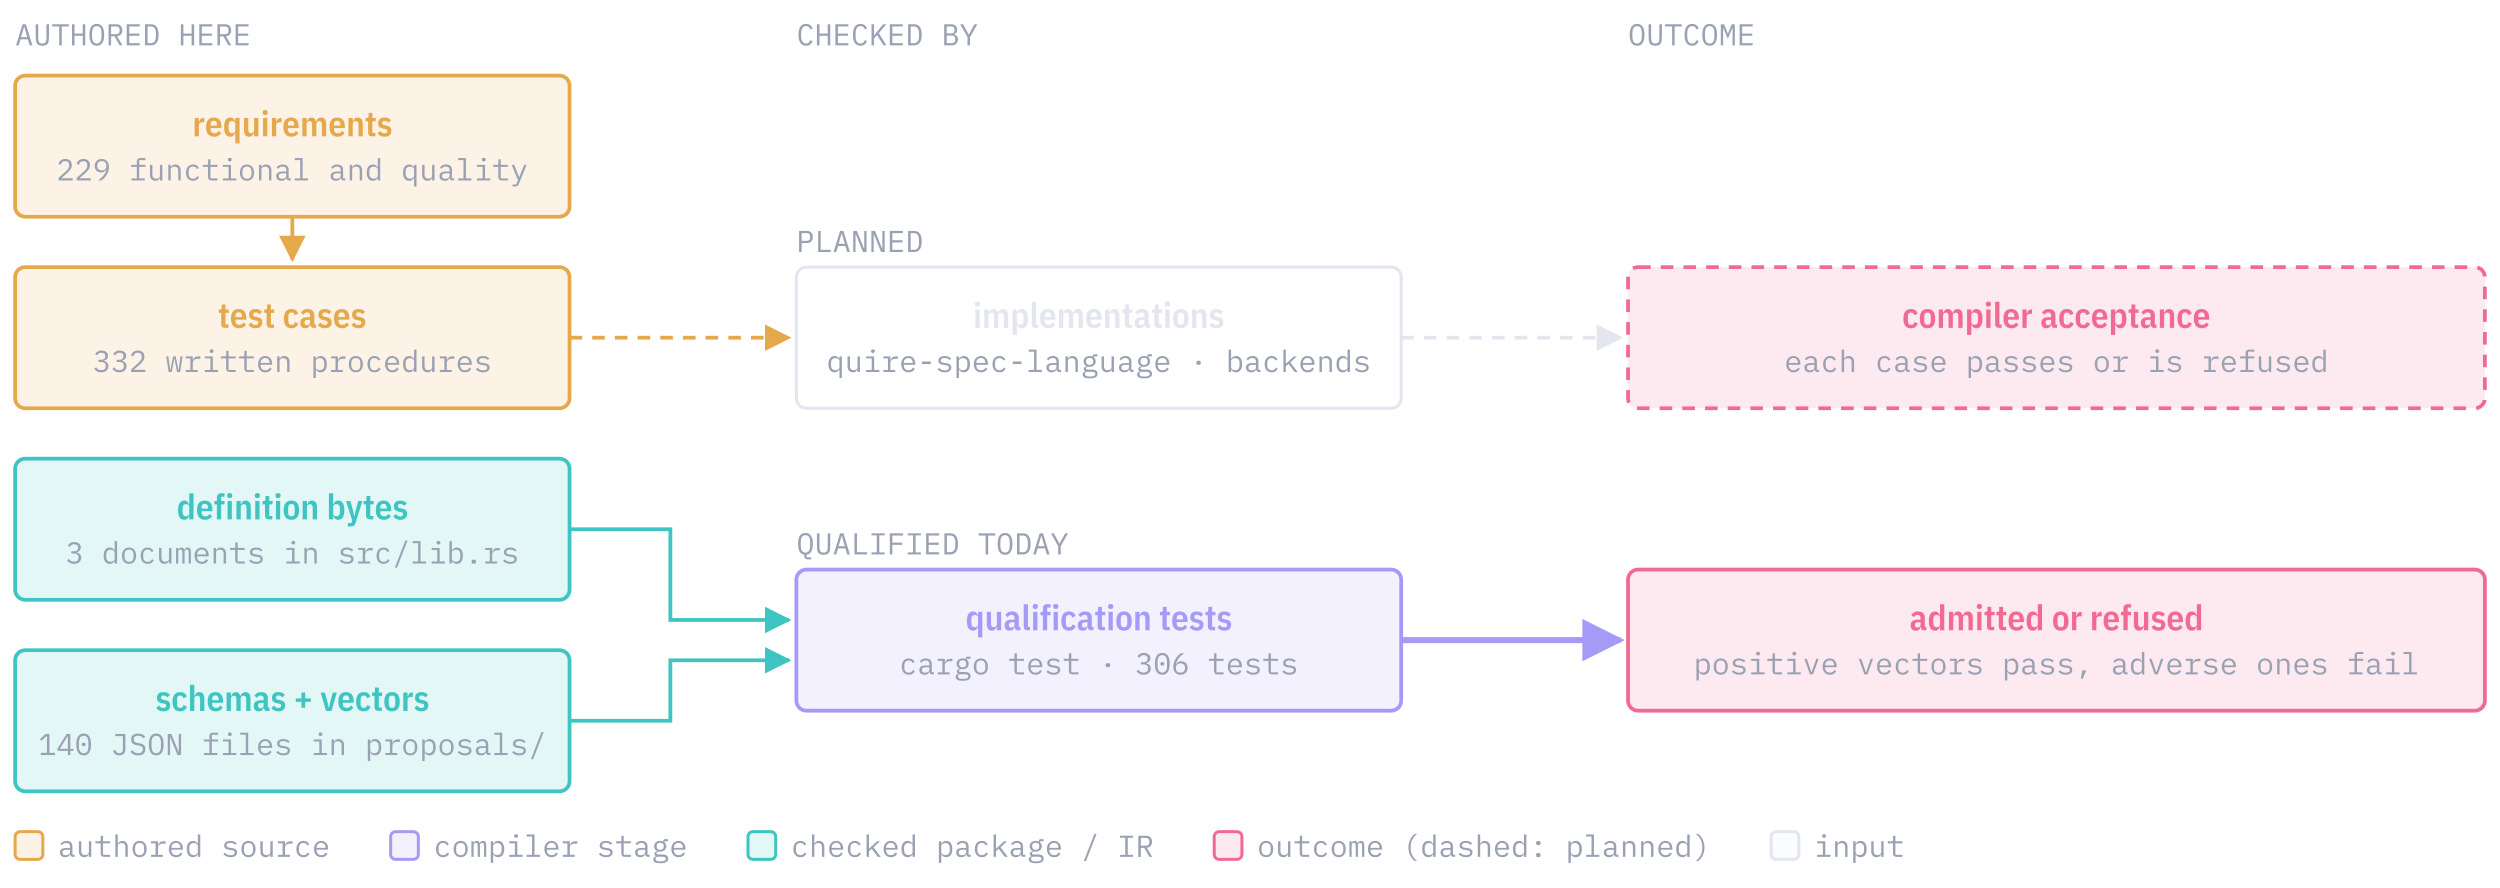
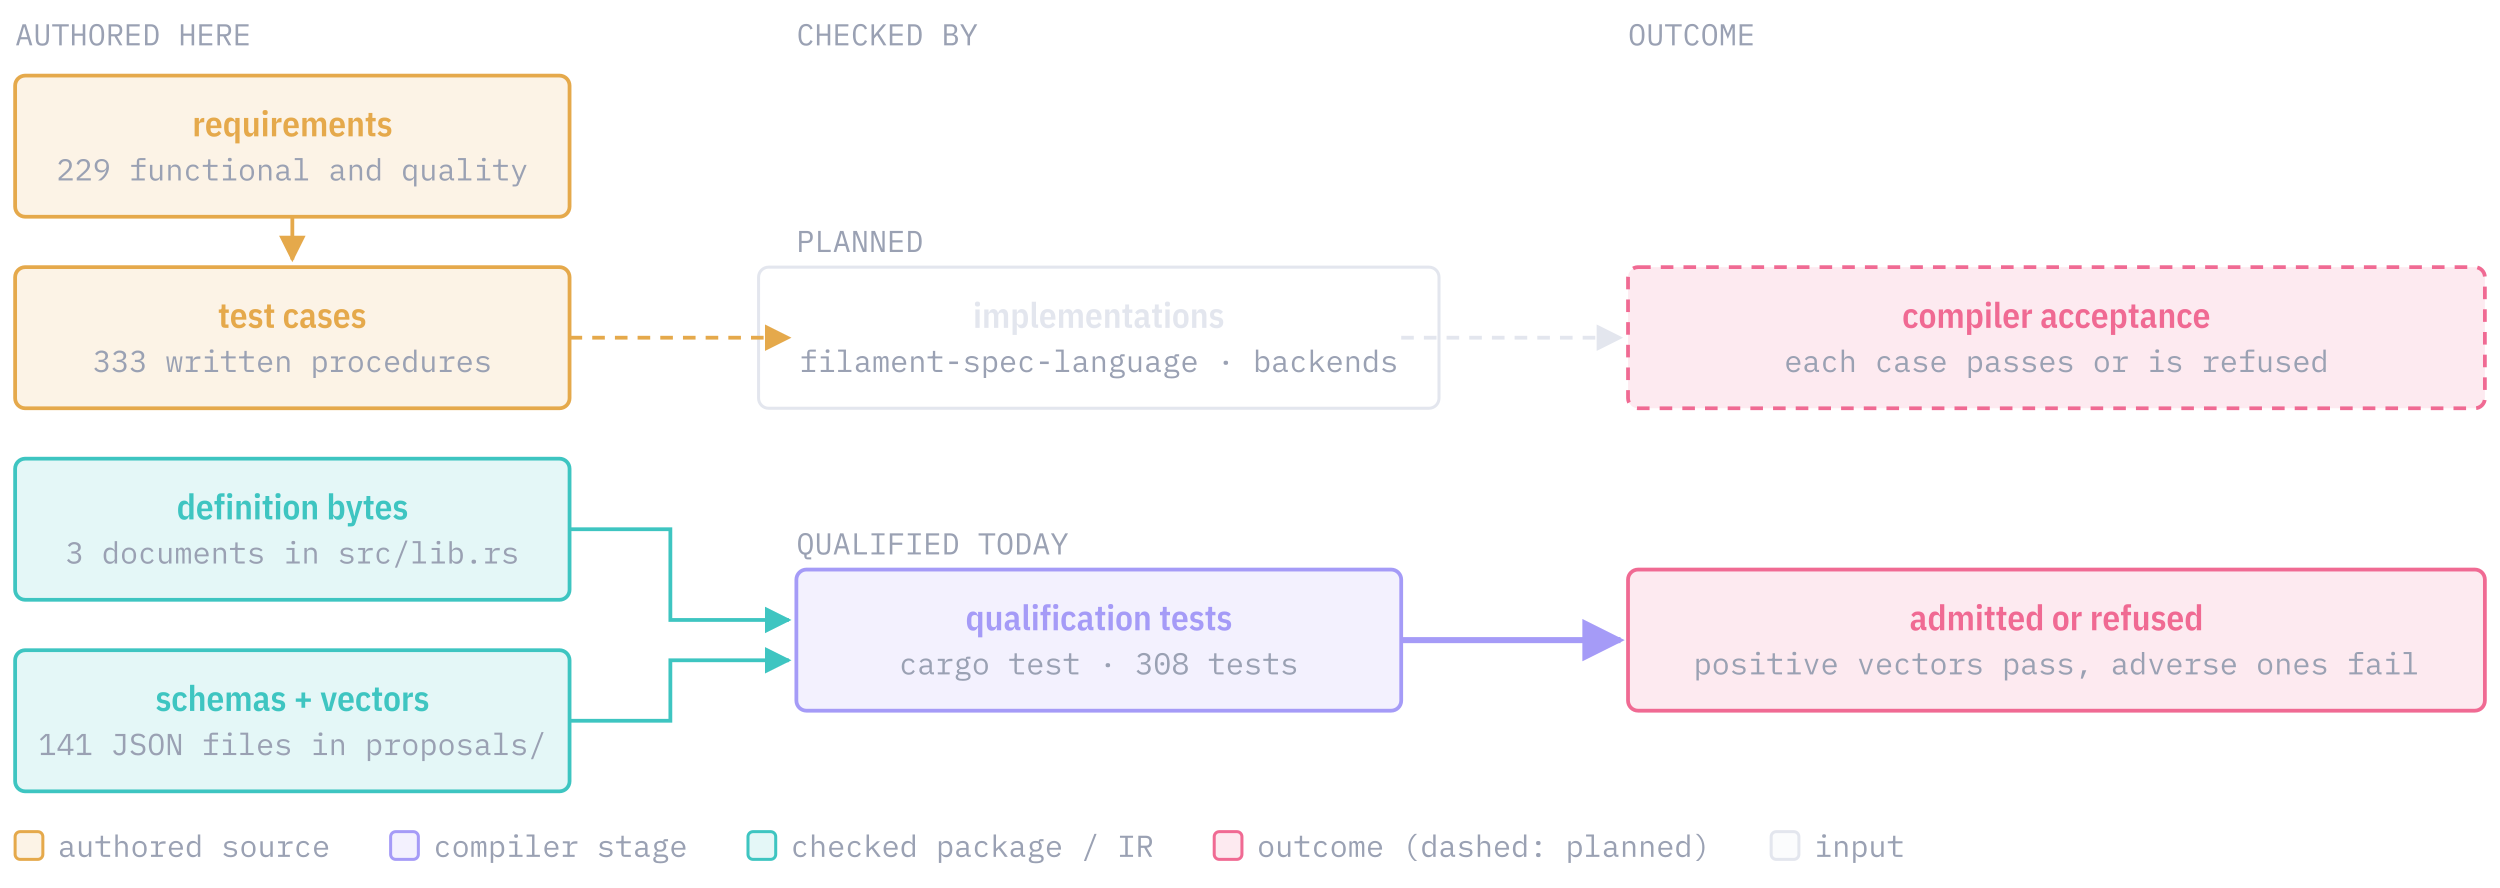
- <svg xmlns="http://www.w3.org/2000/svg" width="992" height="352" viewBox="-6 -6 992 352" role="img" aria-label="The standard is authored as requirements, test cases, schemas with vectors, and definition bytes. Today the qualification tests check the schemas, vectors and definition bytes and report each vector admitted or refused. Compiler acceptance of the test cases by quire-spec-language and the backends is planned.">
+ <svg xmlns="http://www.w3.org/2000/svg" width="992" height="352" viewBox="-6 -6 992 352" role="img" aria-label="The standard is authored as requirements, test cases, schemas with vectors, and definition bytes. Today the qualification tests check the schemas, vectors and definition bytes and report each vector admitted or refused. Compiler acceptance of the test cases by filament-spec-language and the backends is planned.">
  <defs>
    <path id="mono_A" d="M481 0 422 199H177L118 0H31L245 698H356L570 0ZM304 609H295L197 272H402Z" />
    <path id="mono_B" d="M88 698H325Q415 698 466 649Q517 600 517 518Q517 455 486 419Q456 383 408 368V365Q467 351 505 312Q543 274 543 201Q543 159 529 122Q515 85 490 58Q464 31 430 16Q395 0 355 0H88ZM330 73Q388 73 421 99Q454 125 454 179V220Q454 273 421 300Q388 326 330 326H172V73ZM316 395Q369 395 399 418Q429 442 429 490V529Q429 577 399 601Q369 625 316 625H172V395Z" />
    <path id="mono_C" d="M323 -12Q195 -12 132 81Q70 174 70 349Q70 524 132 617Q195 710 323 710Q371 710 406 697Q441 684 466 662Q491 640 508 612Q525 585 538 557L466 524Q457 547 445 568Q433 588 416 604Q400 619 378 628Q355 637 323 637Q240 637 200 574Q159 511 159 406V292Q159 187 200 124Q240 61 323 61Q355 61 378 70Q400 79 416 94Q433 110 445 130Q457 151 466 174L538 141Q525 112 508 85Q491 58 466 36Q441 14 406 1Q371 -12 323 -12Z" />
    <path id="mono_D" d="M95 698H290Q418 698 481 610Q544 522 544 349Q544 176 481 88Q418 0 290 0H95ZM286 73Q370 73 412 131Q455 189 455 295V403Q455 509 412 567Q370 625 286 625H179V73Z" />
    <path id="mono_E" d="M90 0V698H520V625H174V390H508V317H174V73H520V0Z" />
    <path id="mono_F" d="M90 0V698H530V625H174V390H500V317H174V0Z" />
    <path id="mono_H" d="M436 317H164V0H80V698H164V390H436V698H520V0H436Z" />
    <path id="mono_I" d="M84 0V67H258V631H84V698H516V631H342V67H516V0Z" />
    <path id="mono_J" d="M480 698V181Q480 137 465 101Q450 65 422 40Q395 15 357 2Q319 -12 274 -12Q194 -12 142 30Q90 71 74 146L154 163Q159 142 168 124Q176 105 190 92Q205 78 226 70Q247 62 276 62Q333 62 364 94Q396 127 396 196V625H144V698Z" />
    <path id="mono_K" d="M269 342 169 224V0H85V698H169V334H172L264 450L470 698H571L326 404L578 0H480Z" />
    <path id="mono_L" d="M120 0V698H204V73H535V0Z" />
    <path id="mono_M" d="M455 350V571H447L300 212L153 571H145V350V0H68V698H176L299 390H305L428 698H532V0H455Z" />
    <path id="mono_N" d="M163 588H156V0H80V698H199L437 110H444V698H520V0H401Z" />
    <path id="mono_O" d="M300 -12Q236 -12 190 12Q144 37 114 83Q84 129 70 196Q56 263 56 349Q56 434 70 502Q84 569 114 615Q144 661 190 686Q236 710 300 710Q364 710 410 686Q456 661 486 615Q516 569 530 502Q544 434 544 349Q544 263 530 196Q516 129 486 83Q456 37 410 12Q364 -12 300 -12ZM300 61Q342 61 371 78Q400 94 419 124Q438 154 446 196Q455 239 455 292V406Q455 458 446 501Q438 544 419 574Q400 604 371 620Q342 637 300 637Q258 637 229 620Q200 604 181 574Q162 544 154 501Q145 458 145 406V292Q145 239 154 196Q162 154 181 124Q200 94 229 78Q258 61 300 61Z" />
    <path id="mono_P" d="M90 0V698H344Q441 698 492 645Q543 592 543 497Q543 402 492 349Q441 296 344 296H174V0ZM174 369H342Q395 369 424 396Q454 422 454 471V523Q454 572 424 598Q395 625 342 625H174Z" />
    <path id="mono_Q" d="M491 -164H374Q315 -164 288 -131Q260 -98 260 -46V-9Q207 -2 168 26Q130 53 105 98Q80 144 68 208Q56 271 56 349Q56 434 70 502Q84 569 114 615Q144 661 190 686Q236 710 300 710Q364 710 410 686Q456 661 486 615Q516 569 530 502Q544 434 544 349Q544 192 495 98Q446 5 340 -9V-96H491ZM300 61Q342 61 371 78Q400 94 419 124Q438 154 446 196Q455 239 455 292V406Q455 458 446 501Q438 544 419 574Q400 604 371 620Q342 637 300 637Q258 637 229 620Q200 604 181 574Q162 544 154 501Q145 458 145 406V292Q145 239 154 196Q162 154 181 124Q200 94 229 78Q258 61 300 61Z" />
    <path id="mono_R" d="M174 0H90V698H344Q441 698 492 645Q543 592 543 497Q543 412 499 361Q455 310 371 302L549 0H455L285 298H174ZM342 369Q395 369 424 396Q454 422 454 471V523Q454 572 424 598Q395 625 342 625H174V369Z" />
    <path id="mono_S" d="M298 -12Q204 -12 144 22Q84 57 45 111L106 161Q147 110 192 85Q238 60 301 60Q377 60 417 95Q457 130 457 193Q457 244 428 272Q399 301 327 313L249 326Q198 335 164 353Q129 371 108 396Q87 422 78 452Q69 483 69 516Q69 612 132 661Q195 710 302 710Q386 710 444 682Q501 654 536 603L477 552Q448 590 407 614Q366 638 301 638Q230 638 192 608Q154 578 154 518Q154 471 182 442Q211 412 285 399L360 386Q411 377 446 359Q481 341 502 316Q524 291 533 260Q542 229 542 195Q542 98 478 43Q415 -12 298 -12Z" />
    <path id="mono_T" d="M342 625V0H258V625H25V698H575V625Z" />
    <path id="mono_U" d="M164 698V279Q164 228 167 188Q170 148 183 120Q196 91 224 76Q251 61 300 61Q349 61 376 76Q404 91 417 120Q430 148 433 188Q436 228 436 279V698H520V299Q520 221 512 163Q505 105 482 66Q458 27 414 8Q371 -12 300 -12Q229 -12 186 8Q142 27 118 66Q95 105 88 163Q80 221 80 299V698Z" />
    <path id="mono_Y" d="M258 0V274L17 698H113L213 516L298 357H302L389 516L489 698H583L342 274V0Z" />
    <path id="mono_a" d="M495 0Q448 0 428 24Q408 48 403 84H398Q381 39 344 14Q306 -12 243 -12Q162 -12 114 30Q66 72 66 145Q66 217 118 256Q171 295 288 295H398V346Q398 403 366 432Q334 460 275 460Q223 460 190 440Q157 419 137 384L83 424Q93 444 110 463Q127 482 152 496Q177 511 209 520Q241 528 280 528Q371 528 424 482Q478 436 478 354V70H550V0ZM257 55Q288 55 314 62Q339 70 358 82Q377 95 388 112Q398 130 398 150V235H288Q216 235 183 215Q150 195 150 157V136Q150 96 178 76Q207 55 257 55Z" />
    <path id="mono_b" d="M95 740H175V432H179Q229 528 338 528Q433 528 486 457Q540 386 540 258Q540 130 486 59Q433 -12 338 -12Q229 -12 179 84H175V0H95ZM307 59Q377 59 416 102Q454 144 454 214V302Q454 372 416 414Q377 457 307 457Q280 457 256 450Q232 443 214 430Q196 416 186 396Q175 377 175 351V165Q175 139 186 120Q196 100 214 86Q232 73 256 66Q280 59 307 59Z" />
    <path id="mono_c" d="M318 -12Q262 -12 218 8Q175 27 145 62Q115 97 100 147Q84 197 84 258Q84 319 100 369Q116 419 146 454Q176 490 219 509Q262 528 317 528Q392 528 439 495Q486 462 508 409L444 375Q430 415 398 437Q365 459 317 459Q282 459 254 448Q227 436 208 415Q189 394 180 365Q170 336 170 302V214Q170 180 180 151Q189 122 208 101Q227 80 255 68Q283 57 319 57Q371 57 405 81Q439 105 459 147L516 108Q493 56 444 22Q396 -12 318 -12Z" />
    <path id="mono_colon" d="M300 -9Q259 -9 242 8Q226 25 226 51V69Q226 95 242 112Q259 129 300 129Q341 129 358 112Q374 95 374 69V51Q374 25 358 8Q341 -9 300 -9ZM300 387Q259 387 242 404Q226 421 226 447V465Q226 491 242 508Q259 525 300 525Q341 525 358 508Q374 491 374 465V447Q374 421 358 404Q341 387 300 387Z" />
    <path id="mono_comma" d="M257 136H386L271 -141H204Z" />
    <path id="mono_d" d="M425 84H421Q371 -12 262 -12Q167 -12 114 59Q60 130 60 258Q60 386 114 457Q167 528 262 528Q371 528 421 432H425V740H505V0H425ZM293 59Q320 59 344 66Q368 73 386 86Q404 100 414 120Q425 139 425 165V351Q425 377 414 396Q404 416 386 430Q368 443 344 450Q320 457 293 457Q223 457 184 414Q146 372 146 302V214Q146 144 184 102Q223 59 293 59Z" />
    <path id="mono_e" d="M309 -12Q253 -12 208 7Q164 26 132 62Q101 97 84 146Q67 196 67 257Q67 319 84 369Q102 419 133 454Q164 490 208 509Q251 528 304 528Q356 528 398 509Q441 490 471 456Q501 423 517 377Q533 331 533 276V238H151V214Q151 180 162 151Q173 122 194 101Q214 80 244 68Q273 57 309 57Q361 57 399 81Q437 105 457 147L516 107Q493 55 440 22Q386 -12 309 -12ZM304 462Q271 462 243 450Q215 438 194 417Q174 396 162 368Q151 339 151 305V298H447V309Q447 343 436 371Q426 399 408 420Q389 440 362 451Q336 462 304 462Z" />
+     <path id="mono_eight" d="M300 -12Q239 -12 193 4Q147 19 116 46Q86 73 70 110Q55 147 55 190Q55 262 94 304Q133 346 197 363V371Q141 390 108 432Q76 475 76 535Q76 615 135 662Q194 710 300 710Q406 710 465 662Q524 615 524 535Q524 475 492 432Q459 390 403 371V363Q467 346 506 304Q545 262 545 190Q545 147 530 110Q514 73 483 46Q452 19 406 4Q361 -12 300 -12ZM300 59Q374 59 416 92Q458 125 458 185V207Q458 267 416 300Q375 333 300 333Q225 333 184 300Q142 267 142 207V185Q142 125 184 92Q226 59 300 59ZM300 401Q368 401 404 430Q439 459 439 513V527Q439 581 402 610Q366 639 300 639Q234 639 198 610Q161 581 161 527V513Q161 459 196 430Q232 401 300 401Z" />
    <path id="mono_f" d="M83 68H257V448H73V516H257V622Q257 674 284 707Q312 740 371 740H544V672H337V516H544V448H337V68H521V0H83Z" />
    <path id="mono_four" d="M378 0V137H34V211L336 698H458V206H562V137H458V0ZM109 206H378V633H374Z" />
    <path id="mono_g" d="M561 -59Q561 -137 496 -174Q431 -212 301 -212Q176 -212 122 -179Q67 -146 67 -84Q67 -42 89 -19Q111 4 151 15V27Q129 38 117 55Q105 72 105 98Q105 138 132 158Q158 178 198 188V192Q150 213 124 254Q97 295 97 350Q97 389 111 422Q125 455 152 478Q178 502 215 515Q252 528 297 528Q355 528 399 507V516Q399 546 413 566Q427 586 461 586H556V516H440V481Q468 457 483 424Q498 391 498 350Q498 311 484 278Q469 245 443 222Q417 198 380 185Q342 172 297 172Q284 172 272 173Q260 174 248 176Q236 174 223 170Q210 165 199 158Q188 150 181 140Q174 130 174 117Q174 94 197 86Q220 79 257 79H371Q471 79 516 42Q561 4 561 -59ZM486 -63Q486 -32 461 -14Q436 5 374 5H195Q143 -16 143 -65Q143 -99 170 -124Q197 -148 260 -148H338Q408 -148 447 -126Q486 -105 486 -63ZM297 234Q357 234 386 262Q414 290 414 336V365Q414 411 386 438Q357 466 297 466Q237 466 209 438Q181 411 181 365V336Q181 290 209 262Q237 234 297 234Z" />
    <path id="mono_h" d="M98 740H178V432H182Q190 451 202 468Q214 486 232 499Q249 512 273 520Q297 528 329 528Q410 528 459 476Q508 425 508 331V0H428V317Q428 388 397 422Q366 457 306 457Q282 457 259 451Q236 445 218 433Q200 421 189 402Q178 383 178 358V0H98Z" />
    <path id="mono_hyphen" d="M155 262V346H445V262Z" />
    <path id="mono_i" d="M332 630Q297 630 283 644Q269 659 269 681V697Q269 719 283 734Q297 748 332 748Q367 748 381 734Q395 719 395 697V681Q395 659 381 644Q367 630 332 630ZM106 68H292V448H106V516H372V68H546V0H106Z" />
    <path id="mono_k" d="M105 740H185V273H189L279 358L451 516H549L335 314L574 0H475L274 268L185 187V0H105Z" />
    <path id="mono_l" d="M80 68H260V672H80V740H340V68H520V0H80Z" />
    <path id="mono_m" d="M54 0V516H128V456H132Q144 486 166 507Q188 528 231 528Q276 528 298 506Q320 483 325 447H328Q342 482 368 505Q394 528 440 528Q503 528 524 484Q546 440 546 358V0H472V345Q472 411 458 436Q445 462 409 462Q377 462 357 442Q337 421 337 379V0H263V345Q263 411 250 436Q236 462 201 462Q169 462 148 442Q128 421 128 379V0Z" />
    <path id="mono_n" d="M98 0V516H178V432H182Q190 451 202 468Q214 486 232 499Q249 512 273 520Q297 528 329 528Q410 528 459 476Q508 425 508 331V0H428V317Q428 388 397 422Q366 457 306 457Q282 457 259 451Q236 445 218 433Q200 421 189 402Q178 383 178 358V0Z" />
    <path id="mono_nine" d="M536 442Q536 364 512 296Q489 227 452 170Q415 114 370 70Q326 27 283 0H175Q232 41 276 80Q321 119 355 162Q389 204 412 252Q435 301 450 362L445 364Q419 321 378 292Q338 264 273 264Q227 264 188 279Q150 294 122 322Q95 350 80 390Q64 429 64 479Q64 530 80 572Q97 615 128 646Q159 676 202 693Q246 710 299 710Q354 710 398 692Q442 673 472 638Q503 604 520 554Q536 504 536 442ZM300 333Q372 333 412 372Q451 411 451 482V490Q451 561 412 600Q372 639 300 639Q228 639 188 600Q149 561 149 490V482Q149 411 188 372Q228 333 300 333Z" />
    <path id="mono_o" d="M300 -12Q246 -12 202 7Q159 26 128 62Q98 97 82 146Q66 196 66 258Q66 319 82 369Q98 419 128 454Q159 490 202 509Q246 528 300 528Q354 528 398 509Q441 490 472 454Q502 419 518 369Q534 319 534 258Q534 196 518 146Q502 97 472 62Q441 26 398 7Q354 -12 300 -12ZM300 57Q367 57 408 97Q449 137 449 221V295Q449 379 408 419Q367 459 300 459Q233 459 192 419Q151 379 151 295V221Q151 137 192 97Q233 57 300 57Z" />
    <path id="mono_one" d="M85 0V73H285V636H278L102 472L53 525L238 698H369V73H553V0Z" />
    <path id="mono_p" d="M95 516H175V432H179Q229 528 338 528Q433 528 486 457Q540 386 540 258Q540 130 486 59Q433 -12 338 -12Q229 -12 179 84H175V-200H95ZM307 59Q377 59 416 102Q454 144 454 214V302Q454 372 416 414Q377 457 307 457Q280 457 256 450Q232 443 214 430Q196 416 186 396Q175 377 175 351V165Q175 139 186 120Q196 100 214 86Q232 73 256 66Q280 59 307 59Z" />
    <path id="mono_parenleft" d="M205 311Q205 384 222 452Q238 519 266 577Q295 635 333 682Q371 728 413 760H494Q450 727 412 684Q373 640 344 588Q314 537 297 478Q280 418 280 354V268Q280 204 297 144Q314 85 344 34Q373 -18 412 -62Q450 -105 494 -138H413Q371 -107 333 -60Q295 -13 266 45Q238 103 222 170Q205 238 205 311Z" />
    <path id="mono_parenright" d="M395 311Q395 238 378 170Q362 103 334 45Q305 -13 267 -60Q229 -107 187 -138H106Q149 -105 188 -62Q227 -18 256 34Q286 85 303 144Q320 204 320 268V354Q320 418 303 478Q286 537 256 588Q227 640 188 684Q149 727 106 760H187Q229 728 267 682Q305 635 334 577Q362 519 378 452Q395 384 395 311Z" />
    <path id="mono_period" d="M300 -9Q259 -9 242 8Q226 25 226 51V69Q226 95 242 112Q259 129 300 129Q341 129 358 112Q374 95 374 69V51Q374 25 358 8Q341 -9 300 -9Z" />
    <path id="mono_periodcentered" d="M300 235Q259 235 242 252Q226 269 226 295V313Q226 339 242 356Q259 373 300 373Q341 373 358 356Q374 339 374 313V295Q374 269 358 252Q341 235 300 235Z" />
    <path id="mono_q" d="M425 84H421Q371 -12 262 -12Q167 -12 114 59Q60 130 60 258Q60 386 114 457Q167 528 262 528Q371 528 421 432H425V516H505V-200H425ZM293 59Q320 59 344 66Q368 73 386 86Q404 100 414 120Q425 139 425 165V351Q425 377 414 396Q404 416 386 430Q368 443 344 450Q320 457 293 457Q223 457 184 414Q146 372 146 302V214Q146 144 184 102Q223 59 293 59Z" />
    <path id="mono_r" d="M77 68H228V448H77V516H308V386H313Q329 447 374 482Q418 516 487 516H559V436H462Q393 436 350 396Q308 356 308 291V68H469V0H77Z" />
    <path id="mono_s" d="M306 -12Q225 -12 166 16Q108 43 67 89L121 136Q158 97 202 76Q246 55 308 55Q368 55 406 76Q445 98 445 144Q445 164 438 178Q430 191 417 199Q404 207 388 212Q372 216 354 219L273 231Q246 235 214 242Q183 249 157 264Q131 280 114 306Q96 332 96 374Q96 413 112 442Q127 470 155 490Q183 509 221 518Q259 528 304 528Q374 528 426 506Q477 484 514 445L462 396Q453 407 440 418Q426 430 406 440Q387 449 361 455Q335 461 301 461Q240 461 208 440Q175 419 175 379Q175 359 182 346Q190 332 203 324Q216 316 232 312Q249 307 266 304L347 292Q375 288 406 281Q437 274 463 258Q489 243 506 217Q524 191 524 149Q524 72 464 30Q405 -12 306 -12Z" />
-     <path id="mono_six" d="M301 -12Q246 -12 202 6Q158 25 128 60Q97 94 80 144Q64 194 64 256Q64 334 88 402Q111 471 148 528Q184 584 229 628Q274 671 317 698H425Q368 657 324 618Q279 579 245 536Q211 494 188 446Q165 397 150 336L155 334Q180 377 221 406Q262 434 327 434Q373 434 411 419Q449 404 477 376Q505 348 520 308Q536 268 536 219Q536 168 519 126Q502 83 472 52Q441 22 398 5Q354 -12 301 -12ZM300 59Q372 59 412 98Q451 137 451 208V216Q451 287 412 326Q372 365 300 365Q228 365 188 326Q149 287 149 216V208Q149 137 188 98Q228 59 300 59Z" />
    <path id="mono_slash" d="M90 -138 438 760H510L162 -138Z" />
    <path id="mono_t" d="M325 0Q266 0 238 33Q211 66 211 118V448H39V516H167Q193 516 204 526Q214 537 214 563V698H291V516H526V448H291V68H526V0Z" />
    <path id="mono_three" d="M270 402Q343 402 380 434Q416 467 416 518V525Q416 581 380 609Q345 637 288 637Q232 637 198 612Q163 588 141 548L78 596Q91 617 110 638Q129 658 154 674Q180 690 214 700Q247 710 290 710Q335 710 374 698Q413 687 442 664Q471 642 488 609Q504 576 504 534Q504 500 494 473Q483 446 464 426Q446 406 421 392Q396 378 368 371V367Q397 361 424 348Q451 334 472 312Q493 291 506 260Q518 230 518 191Q518 146 500 108Q483 71 452 44Q420 18 376 3Q331 -12 277 -12Q231 -12 196 -2Q160 8 132 25Q105 42 84 63Q64 84 48 107L111 155Q125 134 140 117Q155 100 174 88Q194 75 219 68Q244 61 277 61Q351 61 390 95Q430 129 430 192V200Q430 262 392 296Q353 330 276 330H193V402Z" />
    <path id="mono_two" d="M537 0H71V86L304 296Q355 342 388 390Q421 439 421 493V505Q421 568 388 602Q355 637 290 637Q226 637 192 604Q157 572 140 518L65 546Q75 577 92 606Q110 636 137 659Q164 682 202 696Q241 710 292 710Q344 710 384 695Q425 680 452 653Q480 626 494 589Q509 552 509 508Q509 468 498 433Q486 398 466 366Q445 334 416 304Q388 273 353 243L158 73H537Z" />
    <path id="mono_u" d="M422 84H418Q410 65 398 48Q386 30 368 17Q351 4 327 -4Q303 -12 271 -12Q190 -12 141 40Q92 91 92 185V516H172V199Q172 128 203 94Q234 59 294 59Q318 59 341 65Q364 71 382 83Q400 95 411 114Q422 132 422 158V516H502V0H422Z" />
    <path id="mono_v" d="M249 0 64 516H145L219 300L299 67H303L383 300L457 516H536L351 0Z" />
    <path id="mono_w" d="M30 516H101L160 70H169L257 516H345L433 70H442L501 516H570L491 0H387L305 432H297L213 0H109Z" />
    <path id="mono_y" d="M467 516H547L291 -113Q282 -135 271 -152Q260 -168 245 -178Q230 -189 209 -194Q188 -200 159 -200H83V-132H203L261 10L53 516H135L222 300L299 104H303L380 300Z" />
    <path id="mono_zero" d="M300 -12Q236 -12 190 12Q144 37 114 83Q84 129 70 196Q56 263 56 349Q56 434 70 502Q84 569 114 615Q144 661 190 686Q236 710 300 710Q364 710 410 686Q456 661 486 615Q516 569 530 502Q544 434 544 349Q544 263 530 196Q516 129 486 83Q456 37 410 12Q364 -12 300 -12ZM300 61Q342 61 372 78Q402 94 420 124Q439 154 448 196Q457 239 457 292V406Q457 458 448 501Q439 544 420 574Q402 604 372 620Q342 637 300 637Q258 637 228 620Q198 604 180 574Q161 544 152 501Q143 458 143 406V292Q143 239 152 196Q161 154 180 124Q198 94 228 78Q258 61 300 61ZM300 290Q265 290 252 304Q238 318 238 338V360Q238 380 252 394Q265 408 300 408Q335 408 348 394Q362 380 362 360V338Q362 318 348 304Q335 290 300 290Z" />
    <path id="title_a" d="M406 0Q325 0 321 89H309Q299 41 264 14Q229 -12 177 -12Q105 -12 69 28Q33 68 33 140Q33 222 84 262Q135 302 231 302H312V347Q312 393 292 415Q273 437 228 437Q191 437 166 420Q141 402 122 370L51 434Q80 479 124 506Q169 534 238 534Q433 534 433 350V97H479V0ZM223 77Q260 77 286 98Q312 120 312 158V227H239Q155 227 155 162V140Q155 107 173 92Q191 77 223 77Z" />
    <path id="title_b" d="M66 740H187V436H201Q212 480 246 507Q279 534 324 534Q416 534 460 464Q504 395 504 261Q504 127 460 58Q416 -12 324 -12Q279 -12 246 15Q212 42 201 86H187V0H66ZM278 88Q325 88 351 117Q377 146 377 199V323Q377 376 351 405Q325 434 278 434Q237 434 212 414Q187 393 187 356V166Q187 129 212 108Q237 88 278 88Z" />
    <path id="title_c" d="M251 -12Q145 -12 90 54Q34 120 34 261Q34 402 90 468Q145 534 251 534Q328 534 374 499Q419 464 439 403L340 359Q332 397 312 416Q291 436 251 436Q161 436 161 328V194Q161 86 251 86Q293 86 315 106Q337 126 348 168L442 123Q396 -12 251 -12Z" />
    <path id="title_d" d="M357 86H343Q332 42 298 15Q265 -12 220 -12Q128 -12 84 58Q40 127 40 261Q40 395 84 464Q128 534 220 534Q265 534 298 507Q332 480 343 436H357V740H478V0H357ZM266 88Q307 88 332 108Q357 129 357 166V356Q357 393 332 414Q307 434 266 434Q219 434 193 405Q167 376 167 323V199Q167 146 193 117Q219 88 266 88Z" />
    <path id="title_e" d="M263 -12Q212 -12 170 4Q127 21 97 54Q67 88 50 140Q34 191 34 261Q34 402 90 468Q147 534 252 534Q357 534 414 468Q470 402 470 261V232H161V198Q161 146 190 116Q219 86 270 86Q313 86 342 104Q372 123 393 158L459 89Q430 43 381 16Q332 -12 263 -12ZM252 441Q161 441 161 333V307H343V333Q343 441 252 441Z" />
    <path id="title_f" d="M91 425H22V522H91V603Q91 674 122 707Q154 740 220 740H308V643H212V522H308V425H212V0H91Z" />
    <path id="title_h" d="M66 740H187V435H201Q232 534 326 534Q396 534 434 486Q472 439 472 351V0H351V330Q351 432 275 432Q238 432 212 410Q187 389 187 350V0H66Z" />
    <path id="title_i" d="M126 604Q88 604 71 620Q54 637 54 665V685Q54 713 71 730Q88 746 126 746Q164 746 181 730Q198 713 198 685V665Q198 637 181 620Q164 604 126 604ZM66 522H187V0H66Z" />
    <path id="title_l" d="M184 0Q121 0 94 28Q66 56 66 116V740H187V97H247V0Z" />
    <path id="title_m" d="M66 0V522H187V435H201Q232 534 324 534Q422 534 451 431H463Q480 484 516 509Q551 534 602 534Q668 534 705 486Q742 439 742 351V0H621V330Q621 432 548 432Q513 432 488 410Q464 389 464 350V0H343V330Q343 384 325 408Q307 432 271 432Q236 432 212 410Q187 389 187 350V0Z" />
    <path id="title_n" d="M66 0V522H187V435H201Q232 534 326 534Q396 534 434 486Q472 439 472 351V0H351V330Q351 432 275 432Q238 432 212 410Q187 389 187 350V0Z" />
    <path id="title_o" d="M253 -12Q149 -12 92 54Q34 120 34 261Q34 402 92 468Q149 534 253 534Q357 534 414 468Q472 402 472 261Q472 120 414 54Q357 -12 253 -12ZM253 86Q345 86 345 194V328Q345 436 253 436Q161 436 161 328V194Q161 86 253 86Z" />
    <path id="title_p" d="M66 522H187V436H201Q212 480 246 507Q279 534 324 534Q416 534 460 464Q504 395 504 261Q504 127 460 58Q416 -12 324 -12Q279 -12 246 15Q212 42 201 86H187V-200H66ZM278 88Q325 88 351 117Q377 146 377 199V323Q377 376 351 405Q325 434 278 434Q237 434 212 414Q187 393 187 356V166Q187 129 212 108Q237 88 278 88Z" />
    <path id="title_plus" d="M217 90V259H56V354H217V523H323V354H484V259H323V90Z" />
    <path id="title_q" d="M357 86H343Q332 42 298 15Q265 -12 220 -12Q128 -12 84 58Q40 127 40 261Q40 395 84 464Q128 534 220 534Q265 534 298 507Q332 480 343 436H357V522H478V-200H357ZM266 88Q307 88 332 108Q357 129 357 166V356Q357 393 332 414Q307 434 266 434Q219 434 193 405Q167 376 167 323V199Q167 146 193 117Q219 88 266 88Z" />
    <path id="title_r" d="M66 0V522H187V415H201Q210 467 238 494Q267 522 313 522H339V398H299Q242 398 214 380Q187 362 187 317V0Z" />
    <path id="title_s" d="M224 -12Q159 -12 110 12Q61 35 24 82L98 154Q123 119 154 101Q185 83 226 83Q302 83 302 147Q302 172 290 186Q277 201 247 206L198 215Q116 230 79 266Q42 302 42 371Q42 453 90 494Q138 534 226 534Q287 534 332 514Q376 494 409 455L338 384Q318 409 290 424Q261 439 226 439Q156 439 156 376Q156 350 170 336Q184 323 214 318L264 309Q346 294 382 258Q417 223 417 159Q417 78 367 33Q317 -12 224 -12Z" />
    <path id="title_t" d="M210 0Q147 0 119 28Q91 56 91 117V425H22V522H58Q84 522 94 534Q103 546 103 572V664H212V522H306V425H212V97H298V0Z" />
    <path id="title_u" d="M346 88H332Q302 -12 205 -12Q135 -12 98 36Q60 83 60 172V522H181V192Q181 89 257 89Q294 89 320 111Q346 133 346 172V522H467V0H346Z" />
    <path id="title_v" d="M162 0 8 522H130L205 244L234 103H248L277 244L352 522H469L315 0Z" />
    <path id="title_y" d="M353 522H474L275 -109Q258 -162 227 -181Q196 -200 140 -200H58V-103H161L182 -29L8 522H131L209 240L237 103H249L277 241Z" />
    <marker id="ah-code" viewBox="0 0 10 10" refX="9" refY="5" markerWidth="7" markerHeight="7" orient="auto-start-reverse">
      <path d="M0,0 L10,5 L0,10 z" fill="#e5a94b" />
    </marker>
    <marker id="ah-ink" viewBox="0 0 10 10" refX="9" refY="5" markerWidth="7" markerHeight="7" orient="auto-start-reverse">
      <path d="M0,0 L10,5 L0,10 z" fill="#e3e6ee" />
    </marker>
    <marker id="ah-logic" viewBox="0 0 10 10" refX="9" refY="5" markerWidth="7" markerHeight="7" orient="auto-start-reverse">
      <path d="M0,0 L10,5 L0,10 z" fill="#a59bf7" />
    </marker>
    <marker id="ah-model" viewBox="0 0 10 10" refX="9" refY="5" markerWidth="7" markerHeight="7" orient="auto-start-reverse">
      <path d="M0,0 L10,5 L0,10 z" fill="#3ec5c1" />
    </marker>
  </defs>
  <g fill="#9aa1b3" transform="translate(0,12) scale(0.012,-0.012)">
    <use href="#mono_A" x="0" />
    <use href="#mono_U" x="600" />
    <use href="#mono_T" x="1200" />
    <use href="#mono_H" x="1800" />
    <use href="#mono_O" x="2400" />
    <use href="#mono_R" x="3000" />
    <use href="#mono_E" x="3600" />
    <use href="#mono_D" x="4200" />
    <use href="#mono_H" x="5400" />
    <use href="#mono_E" x="6000" />
    <use href="#mono_R" x="6600" />
    <use href="#mono_E" x="7200" />
  </g>
  <g fill="#9aa1b3" transform="translate(310,12) scale(0.012,-0.012)">
    <use href="#mono_C" x="0" />
    <use href="#mono_H" x="600" />
    <use href="#mono_E" x="1200" />
    <use href="#mono_C" x="1800" />
    <use href="#mono_K" x="2400" />
    <use href="#mono_E" x="3000" />
    <use href="#mono_D" x="3600" />
    <use href="#mono_B" x="4800" />
    <use href="#mono_Y" x="5400" />
  </g>
  <g fill="#9aa1b3" transform="translate(640,12) scale(0.012,-0.012)">
    <use href="#mono_O" x="0" />
    <use href="#mono_U" x="600" />
    <use href="#mono_T" x="1200" />
    <use href="#mono_C" x="1800" />
    <use href="#mono_O" x="2400" />
    <use href="#mono_M" x="3000" />
    <use href="#mono_E" x="3600" />
  </g>
  <rect x="0" y="24" width="220" height="56" rx="4" stroke="#e5a94b" stroke-width="1.5" fill="#e5a94b" fill-opacity="0.14" />
  <g fill="#e5a94b" transform="translate(70.3,48.1) scale(0.014,-0.014)">
    <use href="#title_r" x="0" />
    <use href="#title_e" x="357" />
    <use href="#title_q" x="862" />
    <use href="#title_u" x="1406" />
    <use href="#title_i" x="1939" />
    <use href="#title_r" x="2191" />
    <use href="#title_e" x="2548" />
    <use href="#title_m" x="3053" />
    <use href="#title_e" x="3855" />
    <use href="#title_n" x="4360" />
    <use href="#title_t" x="4892" />
    <use href="#title_s" x="5226" />
  </g>
  <g fill="#9aa1b3" transform="translate(16.4,65.6) scale(0.012,-0.012)">
    <use href="#mono_two" x="0" />
    <use href="#mono_two" x="600" />
    <use href="#mono_nine" x="1200" />
    <use href="#mono_f" x="2400" />
    <use href="#mono_u" x="3000" />
    <use href="#mono_n" x="3600" />
    <use href="#mono_c" x="4200" />
    <use href="#mono_t" x="4800" />
    <use href="#mono_i" x="5400" />
    <use href="#mono_o" x="6000" />
    <use href="#mono_n" x="6600" />
    <use href="#mono_a" x="7200" />
    <use href="#mono_l" x="7800" />
    <use href="#mono_a" x="9000" />
    <use href="#mono_n" x="9600" />
    <use href="#mono_d" x="10200" />
    <use href="#mono_q" x="11400" />
    <use href="#mono_u" x="12000" />
    <use href="#mono_a" x="12600" />
    <use href="#mono_l" x="13200" />
    <use href="#mono_i" x="13800" />
    <use href="#mono_t" x="14400" />
    <use href="#mono_y" x="15000" />
  </g>
  <rect x="0" y="100" width="220" height="56" rx="4" stroke="#e5a94b" stroke-width="1.5" fill="#e5a94b" fill-opacity="0.14" />
  <g fill="#e5a94b" transform="translate(80.5,124.1) scale(0.014,-0.014)">
    <use href="#title_t" x="0" />
    <use href="#title_e" x="334" />
    <use href="#title_s" x="839" />
    <use href="#title_t" x="1288" />
    <use href="#title_c" x="1834" />
    <use href="#title_a" x="2298" />
    <use href="#title_s" x="2805" />
    <use href="#title_e" x="3254" />
    <use href="#title_s" x="3759" />
  </g>
  <g fill="#9aa1b3" transform="translate(30.8,141.6) scale(0.012,-0.012)">
    <use href="#mono_three" x="0" />
    <use href="#mono_three" x="600" />
-     <use href="#mono_two" x="1200" />
+     <use href="#mono_three" x="1200" />
    <use href="#mono_w" x="2400" />
    <use href="#mono_r" x="3000" />
    <use href="#mono_i" x="3600" />
    <use href="#mono_t" x="4200" />
    <use href="#mono_t" x="4800" />
    <use href="#mono_e" x="5400" />
    <use href="#mono_n" x="6000" />
    <use href="#mono_p" x="7200" />
    <use href="#mono_r" x="7800" />
    <use href="#mono_o" x="8400" />
    <use href="#mono_c" x="9000" />
    <use href="#mono_e" x="9600" />
    <use href="#mono_d" x="10200" />
    <use href="#mono_u" x="10800" />
    <use href="#mono_r" x="11400" />
    <use href="#mono_e" x="12000" />
    <use href="#mono_s" x="12600" />
  </g>
  <rect x="0" y="176" width="220" height="56" rx="4" stroke="#3ec5c1" stroke-width="1.5" fill="#3ec5c1" fill-opacity="0.14" />
  <g fill="#3ec5c1" transform="translate(64.1,200.1) scale(0.014,-0.014)">
    <use href="#title_d" x="0" />
    <use href="#title_e" x="544" />
    <use href="#title_f" x="1049" />
    <use href="#title_i" x="1377" />
    <use href="#title_n" x="1629" />
    <use href="#title_i" x="2161" />
    <use href="#title_t" x="2413" />
    <use href="#title_i" x="2747" />
    <use href="#title_o" x="2999" />
    <use href="#title_n" x="3505" />
    <use href="#title_b" x="4249" />
    <use href="#title_y" x="4793" />
    <use href="#title_t" x="5276" />
    <use href="#title_e" x="5610" />
    <use href="#title_s" x="6115" />
  </g>
  <g fill="#9aa1b3" transform="translate(20,217.6) scale(0.012,-0.012)">
    <use href="#mono_three" x="0" />
    <use href="#mono_d" x="1200" />
    <use href="#mono_o" x="1800" />
    <use href="#mono_c" x="2400" />
    <use href="#mono_u" x="3000" />
    <use href="#mono_m" x="3600" />
    <use href="#mono_e" x="4200" />
    <use href="#mono_n" x="4800" />
    <use href="#mono_t" x="5400" />
    <use href="#mono_s" x="6000" />
    <use href="#mono_i" x="7200" />
    <use href="#mono_n" x="7800" />
    <use href="#mono_s" x="9000" />
    <use href="#mono_r" x="9600" />
    <use href="#mono_c" x="10200" />
    <use href="#mono_slash" x="10800" />
    <use href="#mono_l" x="11400" />
    <use href="#mono_i" x="12000" />
    <use href="#mono_b" x="12600" />
    <use href="#mono_period" x="13200" />
    <use href="#mono_r" x="13800" />
    <use href="#mono_s" x="14400" />
  </g>
  <rect x="0" y="252" width="220" height="56" rx="4" stroke="#3ec5c1" stroke-width="1.5" fill="#3ec5c1" fill-opacity="0.14" />
  <g fill="#3ec5c1" transform="translate(55.7,276.1) scale(0.014,-0.014)">
    <use href="#title_s" x="0" />
    <use href="#title_c" x="449" />
    <use href="#title_h" x="913" />
    <use href="#title_e" x="1445" />
    <use href="#title_m" x="1950" />
    <use href="#title_a" x="2752" />
    <use href="#title_s" x="3259" />
    <use href="#title_plus" x="3920" />
    <use href="#title_v" x="4672" />
    <use href="#title_e" x="5148" />
    <use href="#title_c" x="5653" />
    <use href="#title_t" x="6117" />
    <use href="#title_o" x="6451" />
    <use href="#title_r" x="6957" />
    <use href="#title_s" x="7314" />
  </g>
  <g fill="#9aa1b3" transform="translate(9.2,293.6) scale(0.012,-0.012)">
    <use href="#mono_one" x="0" />
    <use href="#mono_four" x="600" />
-     <use href="#mono_zero" x="1200" />
+     <use href="#mono_one" x="1200" />
    <use href="#mono_J" x="2400" />
    <use href="#mono_S" x="3000" />
    <use href="#mono_O" x="3600" />
    <use href="#mono_N" x="4200" />
    <use href="#mono_f" x="5400" />
    <use href="#mono_i" x="6000" />
    <use href="#mono_l" x="6600" />
    <use href="#mono_e" x="7200" />
    <use href="#mono_s" x="7800" />
    <use href="#mono_i" x="9000" />
    <use href="#mono_n" x="9600" />
    <use href="#mono_p" x="10800" />
    <use href="#mono_r" x="11400" />
    <use href="#mono_o" x="12000" />
    <use href="#mono_p" x="12600" />
    <use href="#mono_o" x="13200" />
    <use href="#mono_s" x="13800" />
    <use href="#mono_a" x="14400" />
    <use href="#mono_l" x="15000" />
    <use href="#mono_s" x="15600" />
    <use href="#mono_slash" x="16200" />
  </g>
  <path d="M110,80 L110,97" fill="none" stroke="#e5a94b" stroke-width="1.5" marker-end="url(#ah-code)" />
  <g fill="#9aa1b3" transform="translate(310,94) scale(0.012,-0.012)">
    <use href="#mono_P" x="0" />
    <use href="#mono_L" x="600" />
    <use href="#mono_A" x="1200" />
    <use href="#mono_N" x="1800" />
    <use href="#mono_N" x="2400" />
    <use href="#mono_E" x="3000" />
    <use href="#mono_D" x="3600" />
  </g>
-   <rect x="310" y="100" width="240" height="56" rx="4" stroke="#e3e6ee" stroke-width="1.2" fill="none" />
+   <rect x="295" y="100" width="270" height="56" rx="4" stroke="#e3e6ee" stroke-width="1.2" fill="none" />
  <g fill="#e3e6ee" transform="translate(380.1,124.1) scale(0.014,-0.014)">
    <use href="#title_i" x="0" />
    <use href="#title_m" x="252" />
    <use href="#title_p" x="1054" />
    <use href="#title_l" x="1598" />
    <use href="#title_e" x="1866" />
    <use href="#title_m" x="2371" />
    <use href="#title_e" x="3173" />
    <use href="#title_n" x="3678" />
    <use href="#title_t" x="4210" />
    <use href="#title_a" x="4544" />
    <use href="#title_t" x="5051" />
    <use href="#title_i" x="5385" />
    <use href="#title_o" x="5637" />
    <use href="#title_n" x="6143" />
    <use href="#title_s" x="6675" />
  </g>
-   <g fill="#9aa1b3" transform="translate(322,141.6) scale(0.012,-0.012)">
-     <use href="#mono_q" x="0" />
-     <use href="#mono_u" x="600" />
-     <use href="#mono_i" x="1200" />
-     <use href="#mono_r" x="1800" />
-     <use href="#mono_e" x="2400" />
-     <use href="#mono_hyphen" x="3000" />
-     <use href="#mono_s" x="3600" />
-     <use href="#mono_p" x="4200" />
-     <use href="#mono_e" x="4800" />
-     <use href="#mono_c" x="5400" />
-     <use href="#mono_hyphen" x="6000" />
-     <use href="#mono_l" x="6600" />
-     <use href="#mono_a" x="7200" />
-     <use href="#mono_n" x="7800" />
-     <use href="#mono_g" x="8400" />
-     <use href="#mono_u" x="9000" />
-     <use href="#mono_a" x="9600" />
+   <g fill="#9aa1b3" transform="translate(311.2,141.6) scale(0.012,-0.012)">
+     <use href="#mono_f" x="0" />
+     <use href="#mono_i" x="600" />
+     <use href="#mono_l" x="1200" />
+     <use href="#mono_a" x="1800" />
+     <use href="#mono_m" x="2400" />
+     <use href="#mono_e" x="3000" />
+     <use href="#mono_n" x="3600" />
+     <use href="#mono_t" x="4200" />
+     <use href="#mono_hyphen" x="4800" />
+     <use href="#mono_s" x="5400" />
+     <use href="#mono_p" x="6000" />
+     <use href="#mono_e" x="6600" />
+     <use href="#mono_c" x="7200" />
+     <use href="#mono_hyphen" x="7800" />
+     <use href="#mono_l" x="8400" />
+     <use href="#mono_a" x="9000" />
+     <use href="#mono_n" x="9600" />
    <use href="#mono_g" x="10200" />
-     <use href="#mono_e" x="10800" />
-     <use href="#mono_periodcentered" x="12000" />
-     <use href="#mono_b" x="13200" />
-     <use href="#mono_a" x="13800" />
-     <use href="#mono_c" x="14400" />
-     <use href="#mono_k" x="15000" />
-     <use href="#mono_e" x="15600" />
-     <use href="#mono_n" x="16200" />
-     <use href="#mono_d" x="16800" />
-     <use href="#mono_s" x="17400" />
+     <use href="#mono_u" x="10800" />
+     <use href="#mono_a" x="11400" />
+     <use href="#mono_g" x="12000" />
+     <use href="#mono_e" x="12600" />
+     <use href="#mono_periodcentered" x="13800" />
+     <use href="#mono_b" x="15000" />
+     <use href="#mono_a" x="15600" />
+     <use href="#mono_c" x="16200" />
+     <use href="#mono_k" x="16800" />
+     <use href="#mono_e" x="17400" />
+     <use href="#mono_n" x="18000" />
+     <use href="#mono_d" x="18600" />
+     <use href="#mono_s" x="19200" />
  </g>
  <path d="M220,128 L307,128" fill="none" stroke="#e5a94b" stroke-width="1.5" stroke-dasharray="5 4" marker-end="url(#ah-code)" />
  <rect x="640" y="100" width="340" height="56" rx="4" stroke="#f06a93" stroke-width="1.5" fill="#f06a93" fill-opacity="0.14" stroke-dasharray="5 4" />
  <g fill="#f06a93" transform="translate(748.8,124.1) scale(0.014,-0.014)">
    <use href="#title_c" x="0" />
    <use href="#title_o" x="464" />
    <use href="#title_m" x="970" />
    <use href="#title_p" x="1772" />
    <use href="#title_i" x="2316" />
    <use href="#title_l" x="2568" />
    <use href="#title_e" x="2836" />
    <use href="#title_r" x="3341" />
    <use href="#title_a" x="3910" />
    <use href="#title_c" x="4417" />
    <use href="#title_c" x="4881" />
    <use href="#title_e" x="5345" />
    <use href="#title_p" x="5850" />
    <use href="#title_t" x="6394" />
    <use href="#title_a" x="6728" />
    <use href="#title_n" x="7235" />
    <use href="#title_c" x="7767" />
    <use href="#title_e" x="8231" />
  </g>
  <g fill="#9aa1b3" transform="translate(702,141.6) scale(0.012,-0.012)">
    <use href="#mono_e" x="0" />
    <use href="#mono_a" x="600" />
    <use href="#mono_c" x="1200" />
    <use href="#mono_h" x="1800" />
    <use href="#mono_c" x="3000" />
    <use href="#mono_a" x="3600" />
    <use href="#mono_s" x="4200" />
    <use href="#mono_e" x="4800" />
    <use href="#mono_p" x="6000" />
    <use href="#mono_a" x="6600" />
    <use href="#mono_s" x="7200" />
    <use href="#mono_s" x="7800" />
    <use href="#mono_e" x="8400" />
    <use href="#mono_s" x="9000" />
    <use href="#mono_o" x="10200" />
    <use href="#mono_r" x="10800" />
    <use href="#mono_i" x="12000" />
    <use href="#mono_s" x="12600" />
    <use href="#mono_r" x="13800" />
    <use href="#mono_e" x="14400" />
    <use href="#mono_f" x="15000" />
    <use href="#mono_u" x="15600" />
    <use href="#mono_s" x="16200" />
    <use href="#mono_e" x="16800" />
    <use href="#mono_d" x="17400" />
  </g>
  <path d="M550,128 L637,128" fill="none" stroke="#e3e6ee" stroke-width="1.5" stroke-dasharray="5 4" marker-end="url(#ah-ink)" />
  <g fill="#9aa1b3" transform="translate(310,214) scale(0.012,-0.012)">
    <use href="#mono_Q" x="0" />
    <use href="#mono_U" x="600" />
    <use href="#mono_A" x="1200" />
    <use href="#mono_L" x="1800" />
    <use href="#mono_I" x="2400" />
    <use href="#mono_F" x="3000" />
    <use href="#mono_I" x="3600" />
    <use href="#mono_E" x="4200" />
    <use href="#mono_D" x="4800" />
    <use href="#mono_T" x="6000" />
    <use href="#mono_O" x="6600" />
    <use href="#mono_D" x="7200" />
    <use href="#mono_A" x="7800" />
    <use href="#mono_Y" x="8400" />
  </g>
  <rect x="310" y="220" width="240" height="56" rx="4" stroke="#a59bf7" stroke-width="1.5" fill="#a59bf7" fill-opacity="0.14" />
  <g fill="#a59bf7" transform="translate(377.1,244.1) scale(0.014,-0.014)">
    <use href="#title_q" x="0" />
    <use href="#title_u" x="544" />
    <use href="#title_a" x="1077" />
    <use href="#title_l" x="1584" />
    <use href="#title_i" x="1852" />
    <use href="#title_f" x="2104" />
    <use href="#title_i" x="2432" />
    <use href="#title_c" x="2684" />
    <use href="#title_a" x="3148" />
    <use href="#title_t" x="3655" />
    <use href="#title_i" x="3989" />
    <use href="#title_o" x="4241" />
    <use href="#title_n" x="4747" />
    <use href="#title_t" x="5491" />
    <use href="#title_e" x="5825" />
    <use href="#title_s" x="6330" />
    <use href="#title_t" x="6779" />
    <use href="#title_s" x="7113" />
  </g>
  <g fill="#9aa1b3" transform="translate(350.8,261.6) scale(0.012,-0.012)">
    <use href="#mono_c" x="0" />
    <use href="#mono_a" x="600" />
    <use href="#mono_r" x="1200" />
    <use href="#mono_g" x="1800" />
    <use href="#mono_o" x="2400" />
    <use href="#mono_t" x="3600" />
    <use href="#mono_e" x="4200" />
    <use href="#mono_s" x="4800" />
    <use href="#mono_t" x="5400" />
    <use href="#mono_periodcentered" x="6600" />
    <use href="#mono_three" x="7800" />
    <use href="#mono_zero" x="8400" />
-     <use href="#mono_six" x="9000" />
+     <use href="#mono_eight" x="9000" />
    <use href="#mono_t" x="10200" />
    <use href="#mono_e" x="10800" />
    <use href="#mono_s" x="11400" />
    <use href="#mono_t" x="12000" />
    <use href="#mono_s" x="12600" />
  </g>
  <path d="M220,204 L260,204 L260,240 L307,240" fill="none" stroke="#3ec5c1" stroke-width="1.5" marker-end="url(#ah-model)" />
  <path d="M220,280 L260,280 L260,256 L307,256" fill="none" stroke="#3ec5c1" stroke-width="1.5" marker-end="url(#ah-model)" />
  <rect x="640" y="220" width="340" height="56" rx="4" stroke="#f06a93" stroke-width="1.5" fill="#f06a93" fill-opacity="0.14" />
  <g fill="#f06a93" transform="translate(751.7,244.1) scale(0.014,-0.014)">
    <use href="#title_a" x="0" />
    <use href="#title_d" x="507" />
    <use href="#title_m" x="1051" />
    <use href="#title_i" x="1853" />
    <use href="#title_t" x="2105" />
    <use href="#title_t" x="2439" />
    <use href="#title_e" x="2773" />
    <use href="#title_d" x="3278" />
    <use href="#title_o" x="4034" />
    <use href="#title_r" x="4540" />
    <use href="#title_r" x="5109" />
    <use href="#title_e" x="5466" />
    <use href="#title_f" x="5971" />
    <use href="#title_u" x="6299" />
    <use href="#title_s" x="6832" />
    <use href="#title_e" x="7281" />
    <use href="#title_d" x="7786" />
  </g>
  <g fill="#9aa1b3" transform="translate(666,261.6) scale(0.012,-0.012)">
    <use href="#mono_p" x="0" />
    <use href="#mono_o" x="600" />
    <use href="#mono_s" x="1200" />
    <use href="#mono_i" x="1800" />
    <use href="#mono_t" x="2400" />
    <use href="#mono_i" x="3000" />
    <use href="#mono_v" x="3600" />
    <use href="#mono_e" x="4200" />
    <use href="#mono_v" x="5400" />
    <use href="#mono_e" x="6000" />
    <use href="#mono_c" x="6600" />
    <use href="#mono_t" x="7200" />
    <use href="#mono_o" x="7800" />
    <use href="#mono_r" x="8400" />
    <use href="#mono_s" x="9000" />
    <use href="#mono_p" x="10200" />
    <use href="#mono_a" x="10800" />
    <use href="#mono_s" x="11400" />
    <use href="#mono_s" x="12000" />
    <use href="#mono_comma" x="12600" />
    <use href="#mono_a" x="13800" />
    <use href="#mono_d" x="14400" />
    <use href="#mono_v" x="15000" />
    <use href="#mono_e" x="15600" />
    <use href="#mono_r" x="16200" />
    <use href="#mono_s" x="16800" />
    <use href="#mono_e" x="17400" />
    <use href="#mono_o" x="18600" />
    <use href="#mono_n" x="19200" />
    <use href="#mono_e" x="19800" />
    <use href="#mono_s" x="20400" />
    <use href="#mono_f" x="21600" />
    <use href="#mono_a" x="22200" />
    <use href="#mono_i" x="22800" />
    <use href="#mono_l" x="23400" />
  </g>
  <path d="M550,248 L637,248" fill="none" stroke="#a59bf7" stroke-width="2.4" marker-end="url(#ah-logic)" />
  <rect x="0" y="324" width="11" height="11" rx="2" stroke="#e5a94b" stroke-width="1.2" fill="#e5a94b" fill-opacity="0.14" />
  <g fill="#9aa1b3" transform="translate(17,334) scale(0.012,-0.012)">
    <use href="#mono_a" x="0" />
    <use href="#mono_u" x="600" />
    <use href="#mono_t" x="1200" />
    <use href="#mono_h" x="1800" />
    <use href="#mono_o" x="2400" />
    <use href="#mono_r" x="3000" />
    <use href="#mono_e" x="3600" />
    <use href="#mono_d" x="4200" />
    <use href="#mono_s" x="5400" />
    <use href="#mono_o" x="6000" />
    <use href="#mono_u" x="6600" />
    <use href="#mono_r" x="7200" />
    <use href="#mono_c" x="7800" />
    <use href="#mono_e" x="8400" />
  </g>
  <rect x="149" y="324" width="11" height="11" rx="2" stroke="#a59bf7" stroke-width="1.2" fill="#a59bf7" fill-opacity="0.14" />
  <g fill="#9aa1b3" transform="translate(166,334) scale(0.012,-0.012)">
    <use href="#mono_c" x="0" />
    <use href="#mono_o" x="600" />
    <use href="#mono_m" x="1200" />
    <use href="#mono_p" x="1800" />
    <use href="#mono_i" x="2400" />
    <use href="#mono_l" x="3000" />
    <use href="#mono_e" x="3600" />
    <use href="#mono_r" x="4200" />
    <use href="#mono_s" x="5400" />
    <use href="#mono_t" x="6000" />
    <use href="#mono_a" x="6600" />
    <use href="#mono_g" x="7200" />
    <use href="#mono_e" x="7800" />
  </g>
  <rect x="290.8" y="324" width="11" height="11" rx="2" stroke="#3ec5c1" stroke-width="1.2" fill="#3ec5c1" fill-opacity="0.14" />
  <g fill="#9aa1b3" transform="translate(307.8,334) scale(0.012,-0.012)">
    <use href="#mono_c" x="0" />
    <use href="#mono_h" x="600" />
    <use href="#mono_e" x="1200" />
    <use href="#mono_c" x="1800" />
    <use href="#mono_k" x="2400" />
    <use href="#mono_e" x="3000" />
    <use href="#mono_d" x="3600" />
    <use href="#mono_p" x="4800" />
    <use href="#mono_a" x="5400" />
    <use href="#mono_c" x="6000" />
    <use href="#mono_k" x="6600" />
    <use href="#mono_a" x="7200" />
    <use href="#mono_g" x="7800" />
    <use href="#mono_e" x="8400" />
    <use href="#mono_slash" x="9600" />
    <use href="#mono_I" x="10800" />
    <use href="#mono_R" x="11400" />
  </g>
  <rect x="475.8" y="324" width="11" height="11" rx="2" stroke="#f06a93" stroke-width="1.2" fill="#f06a93" fill-opacity="0.14" />
  <g fill="#9aa1b3" transform="translate(492.8,334) scale(0.012,-0.012)">
    <use href="#mono_o" x="0" />
    <use href="#mono_u" x="600" />
    <use href="#mono_t" x="1200" />
    <use href="#mono_c" x="1800" />
    <use href="#mono_o" x="2400" />
    <use href="#mono_m" x="3000" />
    <use href="#mono_e" x="3600" />
    <use href="#mono_parenleft" x="4800" />
    <use href="#mono_d" x="5400" />
    <use href="#mono_a" x="6000" />
    <use href="#mono_s" x="6600" />
    <use href="#mono_h" x="7200" />
    <use href="#mono_e" x="7800" />
    <use href="#mono_d" x="8400" />
    <use href="#mono_colon" x="9000" />
    <use href="#mono_p" x="10200" />
    <use href="#mono_l" x="10800" />
    <use href="#mono_a" x="11400" />
    <use href="#mono_n" x="12000" />
    <use href="#mono_n" x="12600" />
    <use href="#mono_e" x="13200" />
    <use href="#mono_d" x="13800" />
    <use href="#mono_parenright" x="14400" />
  </g>
  <rect x="696.8" y="324" width="11" height="11" rx="2" stroke="#e3e6ee" stroke-width="1.2" fill="#e3e6ee" fill-opacity="0.14" />
  <g fill="#9aa1b3" transform="translate(713.8,334) scale(0.012,-0.012)">
    <use href="#mono_i" x="0" />
    <use href="#mono_n" x="600" />
    <use href="#mono_p" x="1200" />
    <use href="#mono_u" x="1800" />
    <use href="#mono_t" x="2400" />
  </g>
</svg>
